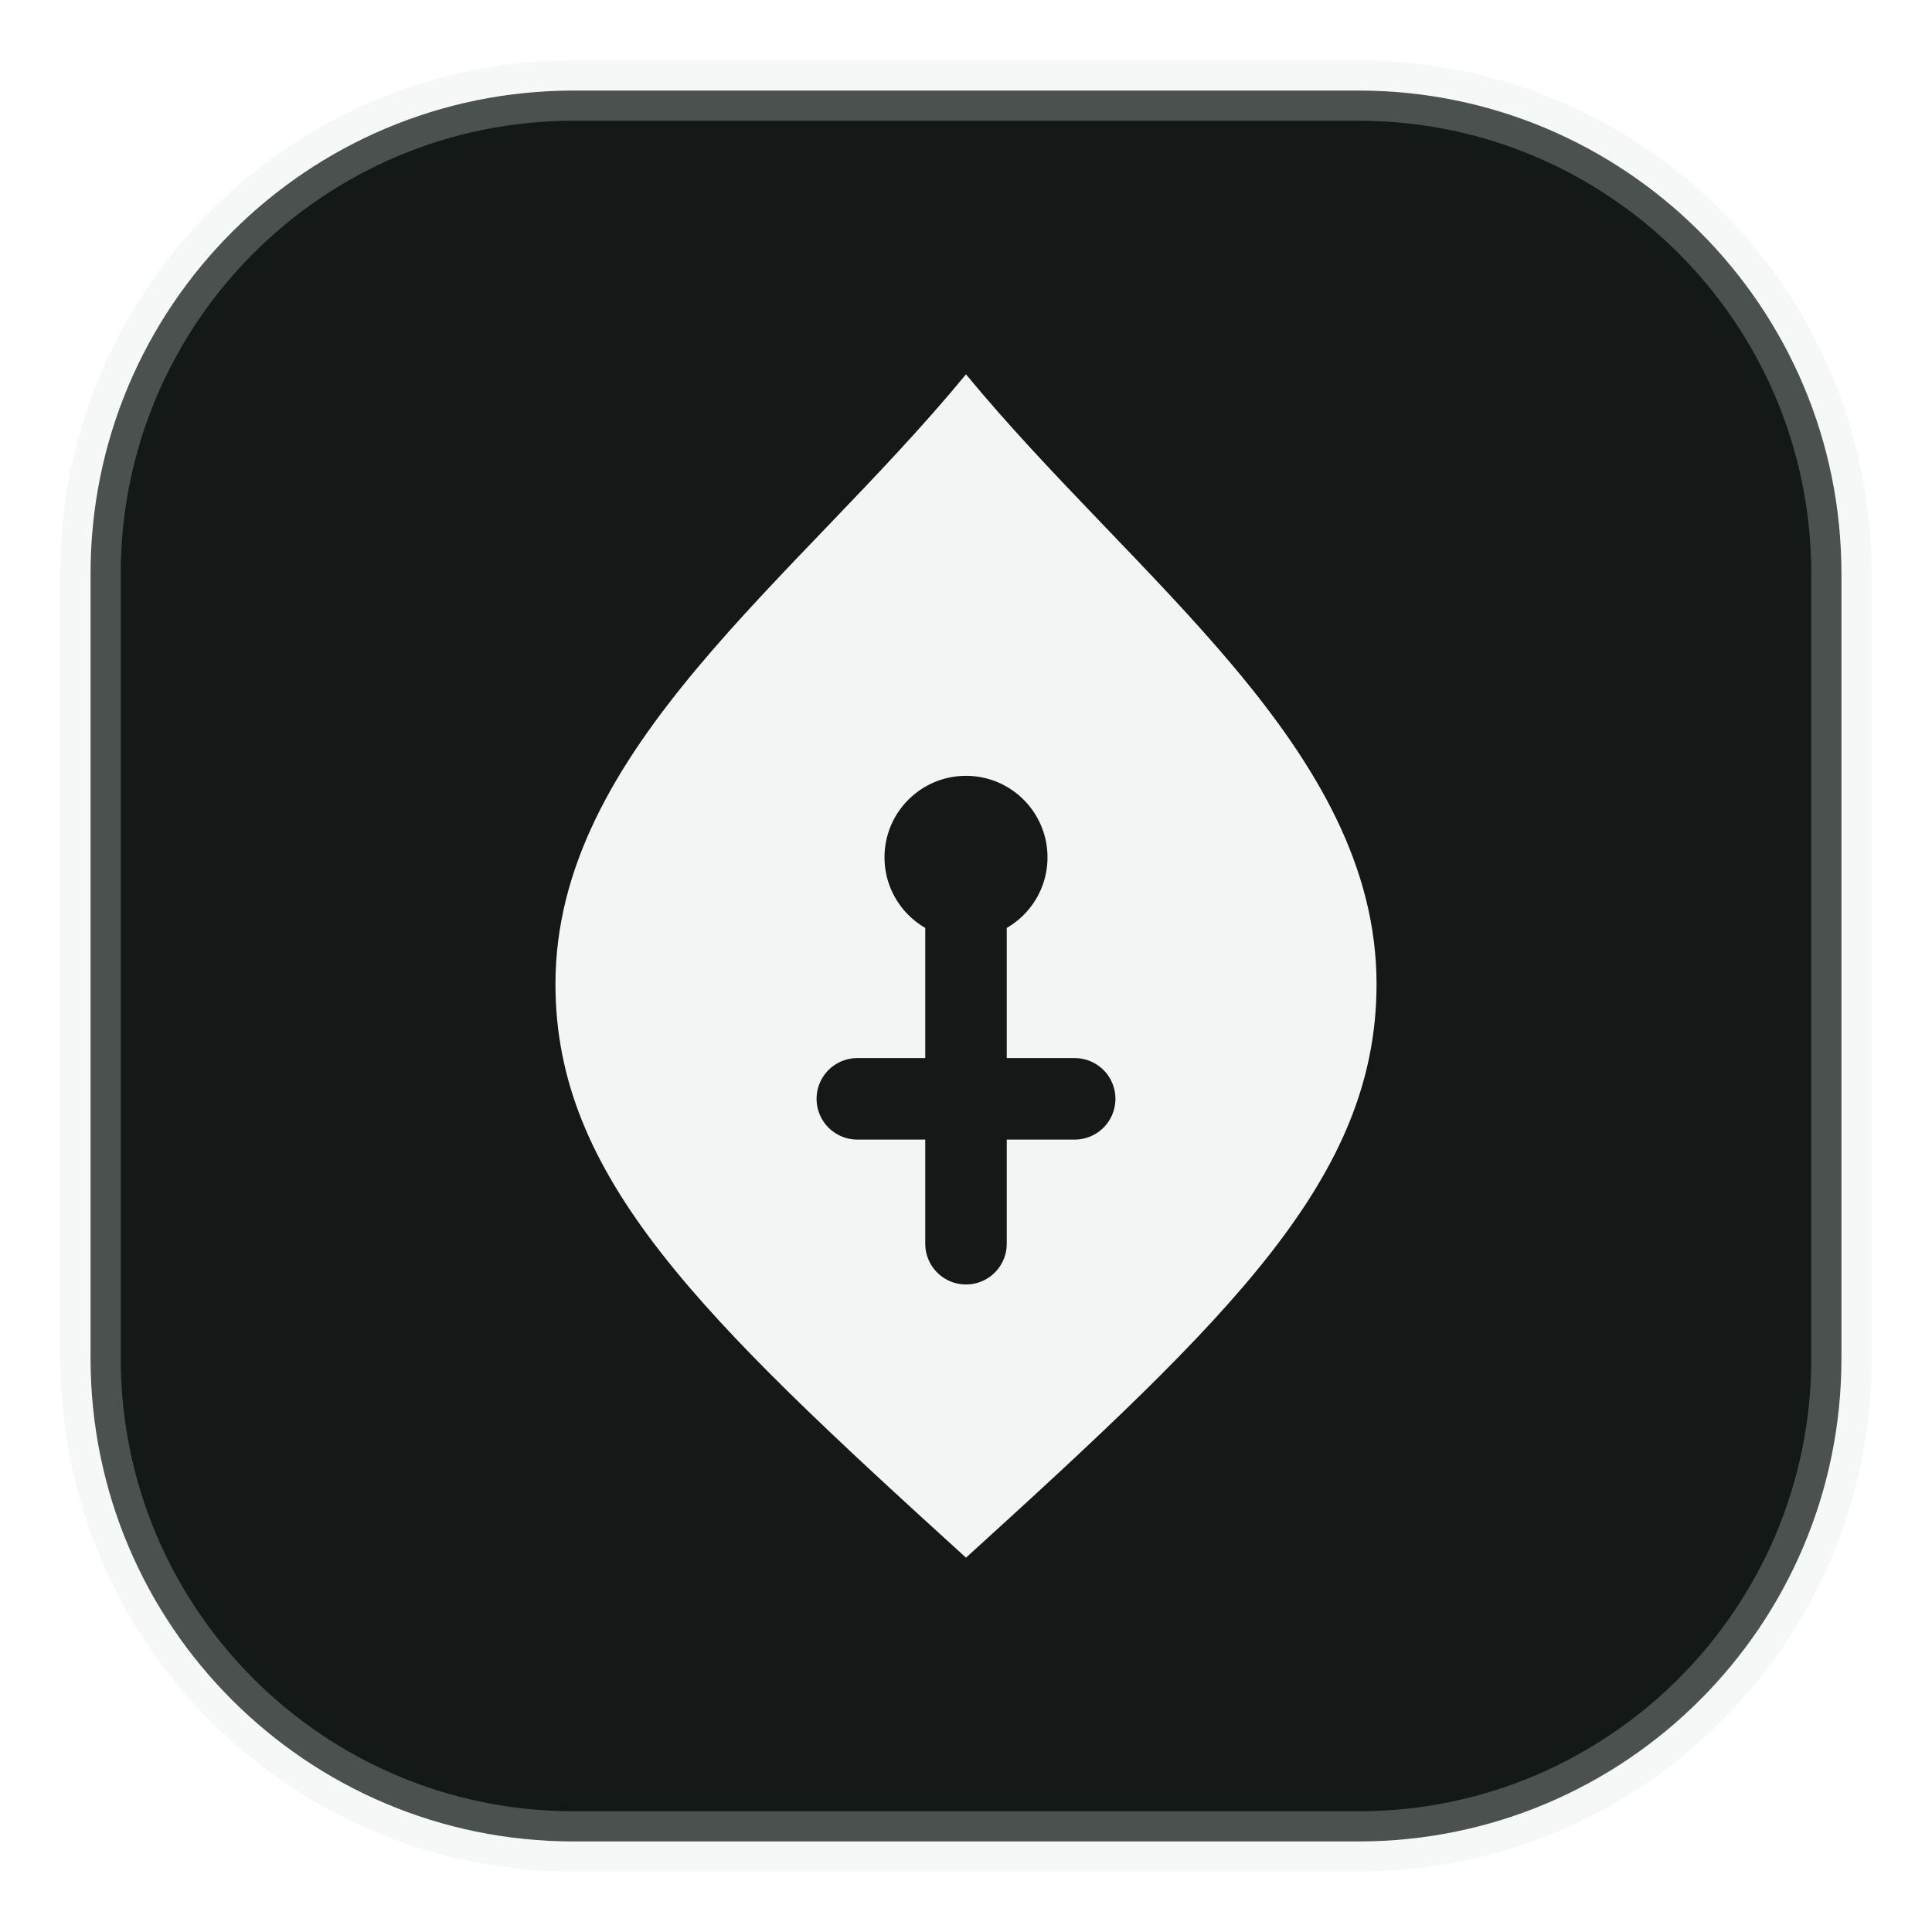
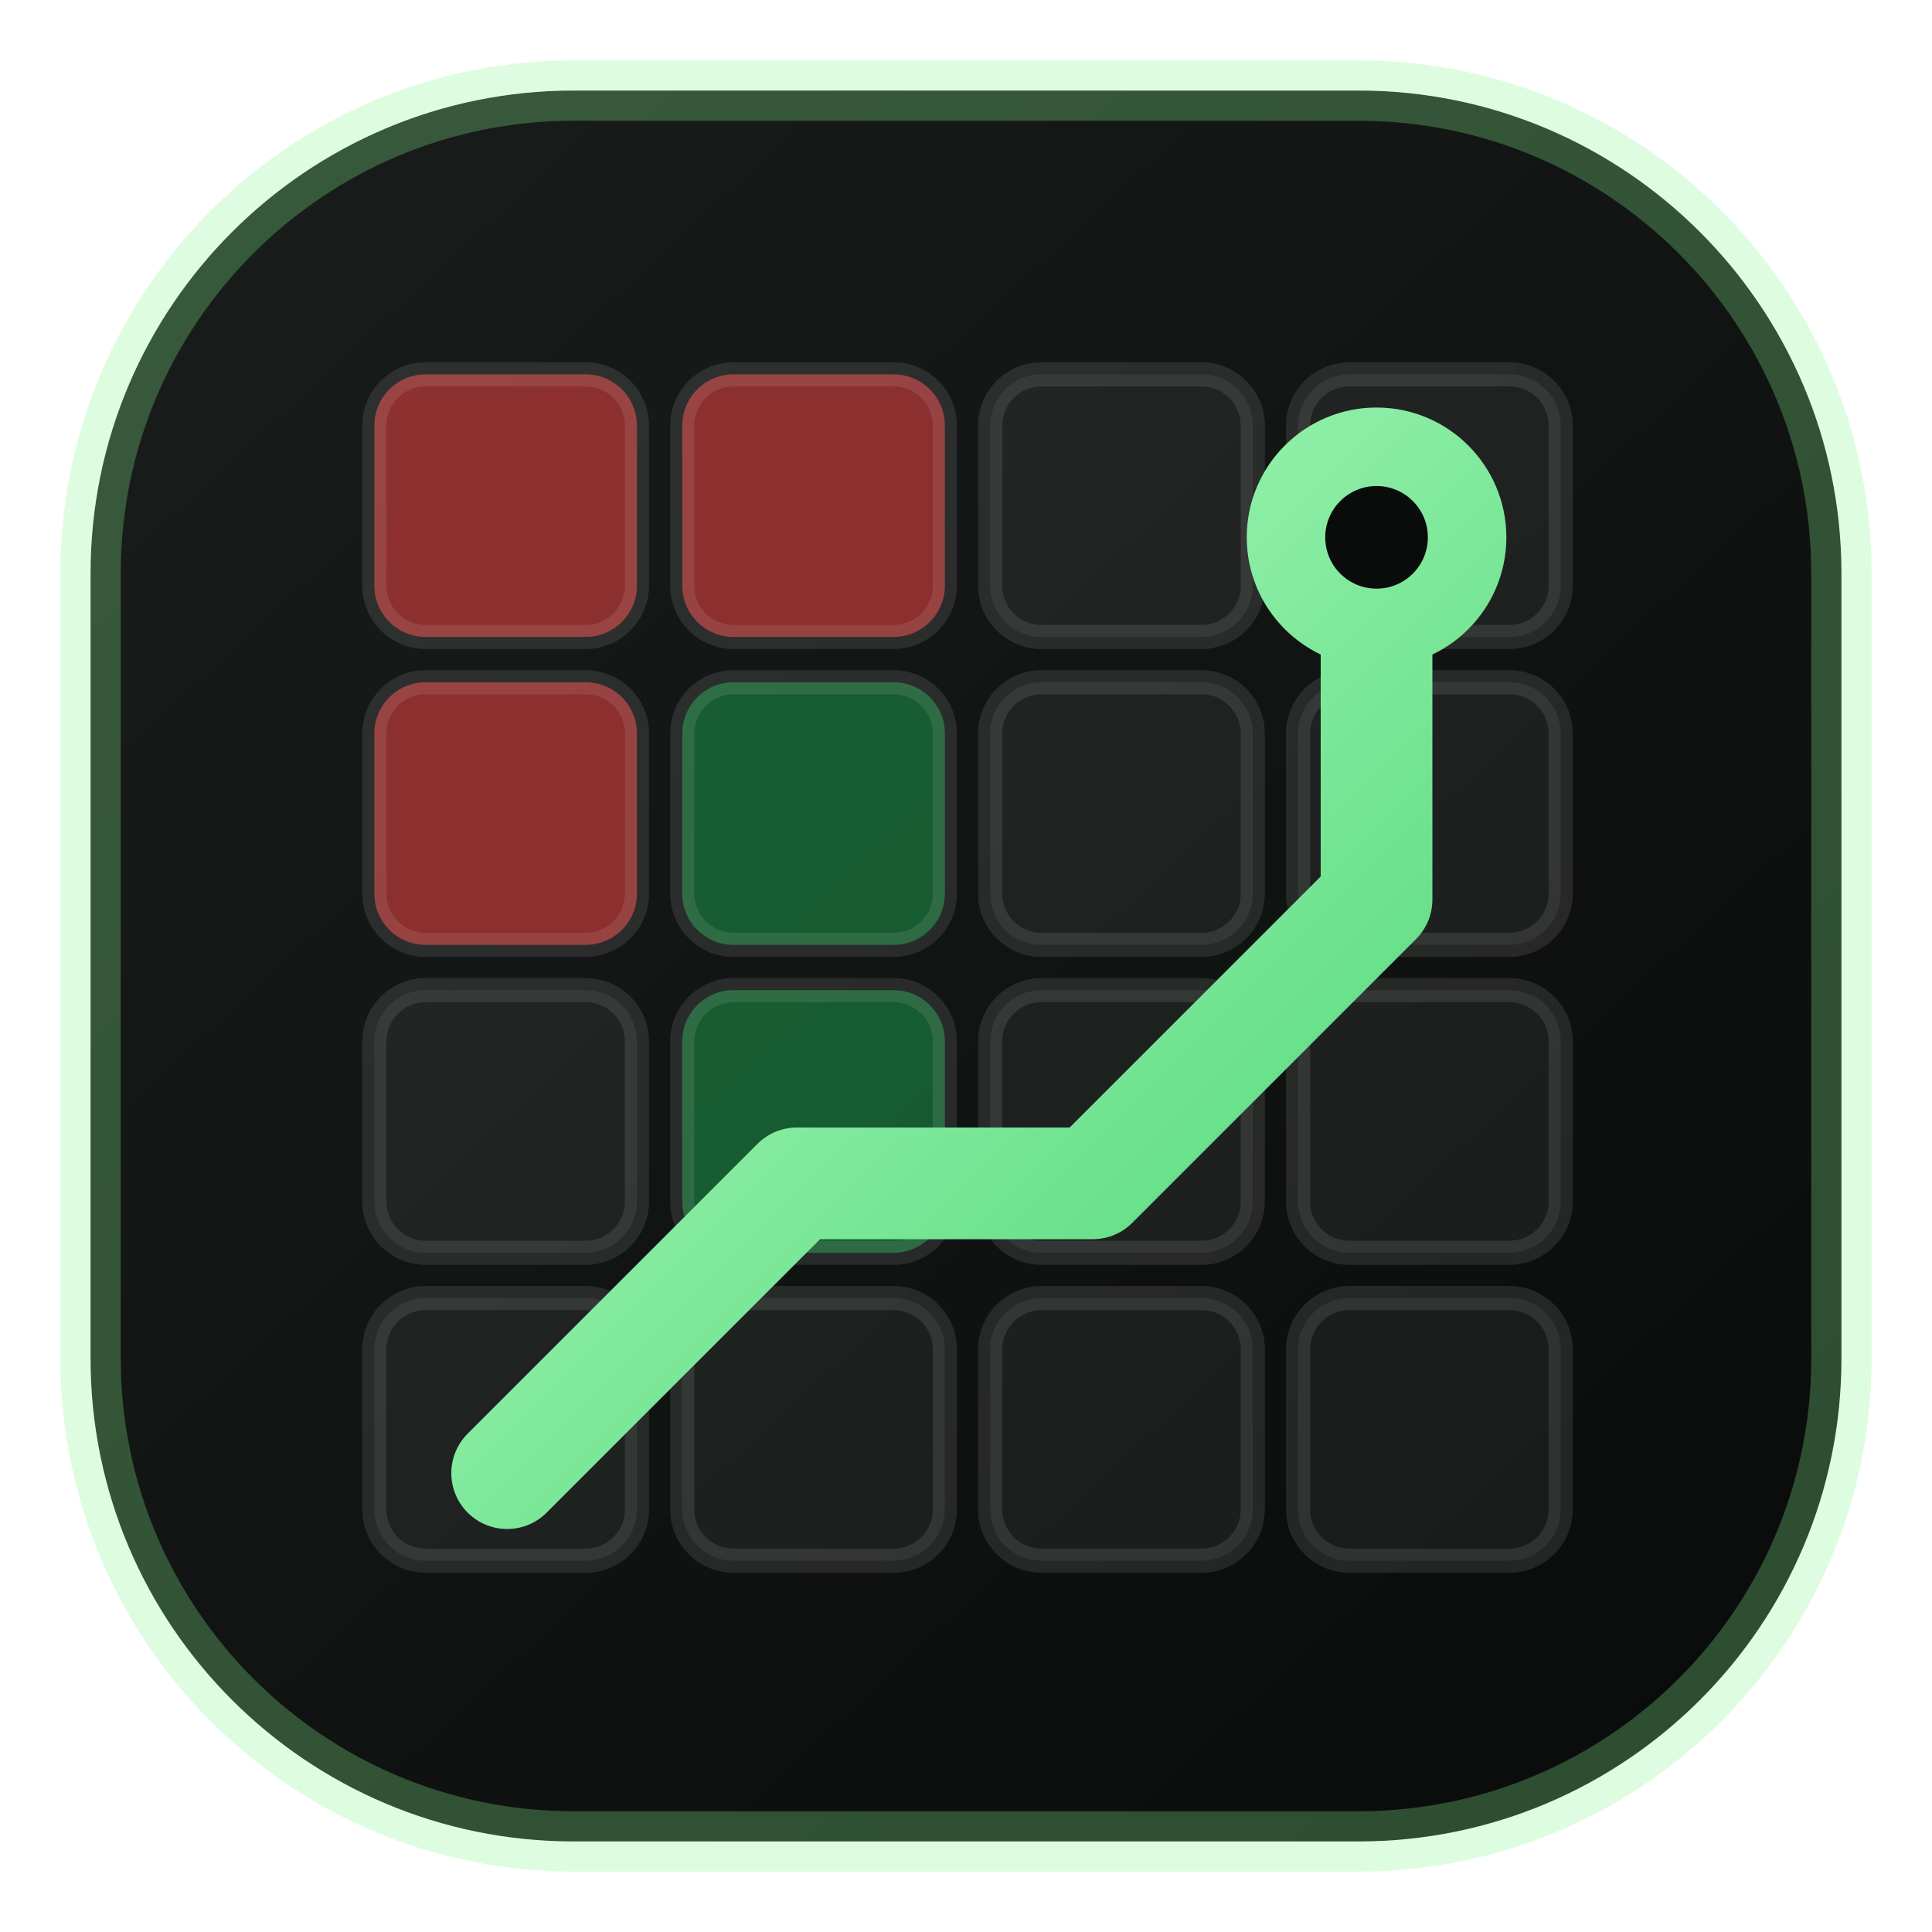
<svg xmlns="http://www.w3.org/2000/svg" viewBox="0 0 32 32" fill="none">
-   <rect x="1.5" y="1.5" width="29" height="29" rx="8" fill="#141816" stroke="rgba(220,230,224,0.28)" stroke-width="1" />
-   <path d="M16 6.2c2.8 3.4 6.8 6.2 6.8 10.1 0 3.2-2.4 5.5-6.8 9.5-4.4-4-6.8-6.3-6.8-9.5 0-3.9 4-6.7 6.8-10.1z" fill="#f2f5f3" />
-   <circle cx="16" cy="14.2" r="1.35" fill="#141816" />
-   <path d="M16 15.4v5.2M14.2 18.2h3.6" stroke="#141816" stroke-width="1.35" stroke-linecap="round" />
+   <defs>
+     <linearGradient id="bm-ink" x1="4" y1="3" x2="28" y2="29" gradientUnits="userSpaceOnUse">
+       <stop stop-color="#181c1a" />
+       <stop offset="1" stop-color="#0a0c0b" />
+     </linearGradient>
+     <linearGradient id="bm-glow" x1="8" y1="8" x2="26" y2="26" gradientUnits="userSpaceOnUse">
+       <stop stop-color="#b8ffc6" />
+       <stop offset="1" stop-color="#3ecf6a" />
+     </linearGradient>
+   </defs>
+   <rect x="1.5" y="1.5" width="29" height="29" rx="8" fill="url(#bm-ink)" />
+   <rect x="1.5" y="1.5" width="29" height="29" rx="8" stroke="rgba(136,249,145,0.28)" stroke-width="1" fill="none" />
+   <rect x="6.2" y="6.2" width="4.35" height="4.35" rx="0.85" fill="rgba(239,68,68,0.55)" stroke="rgba(255,255,255,0.1)" stroke-width="0.4" />
+   <rect x="11.3" y="6.2" width="4.35" height="4.35" rx="0.85" fill="rgba(239,68,68,0.55)" stroke="rgba(255,255,255,0.1)" stroke-width="0.4" />
+   <rect x="16.4" y="6.2" width="4.35" height="4.35" rx="0.85" fill="rgba(255,255,255,0.06)" stroke="rgba(255,255,255,0.1)" stroke-width="0.4" />
+   <rect x="21.5" y="6.2" width="4.35" height="4.35" rx="0.85" fill="rgba(255,255,255,0.06)" stroke="rgba(255,255,255,0.1)" stroke-width="0.4" />
+   <rect x="6.2" y="11.3" width="4.35" height="4.35" rx="0.85" fill="rgba(239,68,68,0.55)" stroke="rgba(255,255,255,0.1)" stroke-width="0.4" />
+   <rect x="11.3" y="11.3" width="4.35" height="4.35" rx="0.85" fill="rgba(34,197,94,0.4)" stroke="rgba(255,255,255,0.1)" stroke-width="0.4" />
+   <rect x="16.4" y="11.3" width="4.35" height="4.35" rx="0.85" fill="rgba(255,255,255,0.06)" stroke="rgba(255,255,255,0.1)" stroke-width="0.4" />
+   <rect x="21.5" y="11.3" width="4.35" height="4.35" rx="0.85" fill="rgba(255,255,255,0.06)" stroke="rgba(255,255,255,0.1)" stroke-width="0.4" />
+   <rect x="6.2" y="16.4" width="4.35" height="4.35" rx="0.85" fill="rgba(255,255,255,0.06)" stroke="rgba(255,255,255,0.1)" stroke-width="0.4" />
+   <rect x="11.3" y="16.4" width="4.35" height="4.35" rx="0.85" fill="rgba(34,197,94,0.4)" stroke="rgba(255,255,255,0.1)" stroke-width="0.4" />
+   <rect x="16.4" y="16.4" width="4.35" height="4.35" rx="0.85" fill="rgba(255,255,255,0.06)" stroke="rgba(255,255,255,0.1)" stroke-width="0.4" />
+   <rect x="21.5" y="16.4" width="4.35" height="4.35" rx="0.85" fill="rgba(255,255,255,0.06)" stroke="rgba(255,255,255,0.1)" stroke-width="0.4" />
+   <rect x="6.2" y="21.5" width="4.35" height="4.35" rx="0.85" fill="rgba(255,255,255,0.06)" stroke="rgba(255,255,255,0.1)" stroke-width="0.4" />
+   <rect x="11.3" y="21.5" width="4.35" height="4.35" rx="0.85" fill="rgba(255,255,255,0.06)" stroke="rgba(255,255,255,0.1)" stroke-width="0.4" />
+   <rect x="16.4" y="21.5" width="4.35" height="4.35" rx="0.85" fill="rgba(255,255,255,0.06)" stroke="rgba(255,255,255,0.1)" stroke-width="0.4" />
+   <rect x="21.5" y="21.5" width="4.35" height="4.35" rx="0.85" fill="rgba(255,255,255,0.06)" stroke="rgba(255,255,255,0.1)" stroke-width="0.4" />
+   <path d="M8.4 24.4 L13.2 19.6 L18.1 19.6 L22.8 14.9 L22.8 8.9" stroke="url(#bm-glow)" stroke-width="1.85" stroke-linecap="round" stroke-linejoin="round" fill="none" />
+   <circle cx="22.8" cy="8.9" r="2.15" fill="url(#bm-glow)" />
+   <circle cx="22.8" cy="8.9" r="0.85" fill="#0a0c0b" />
</svg>
